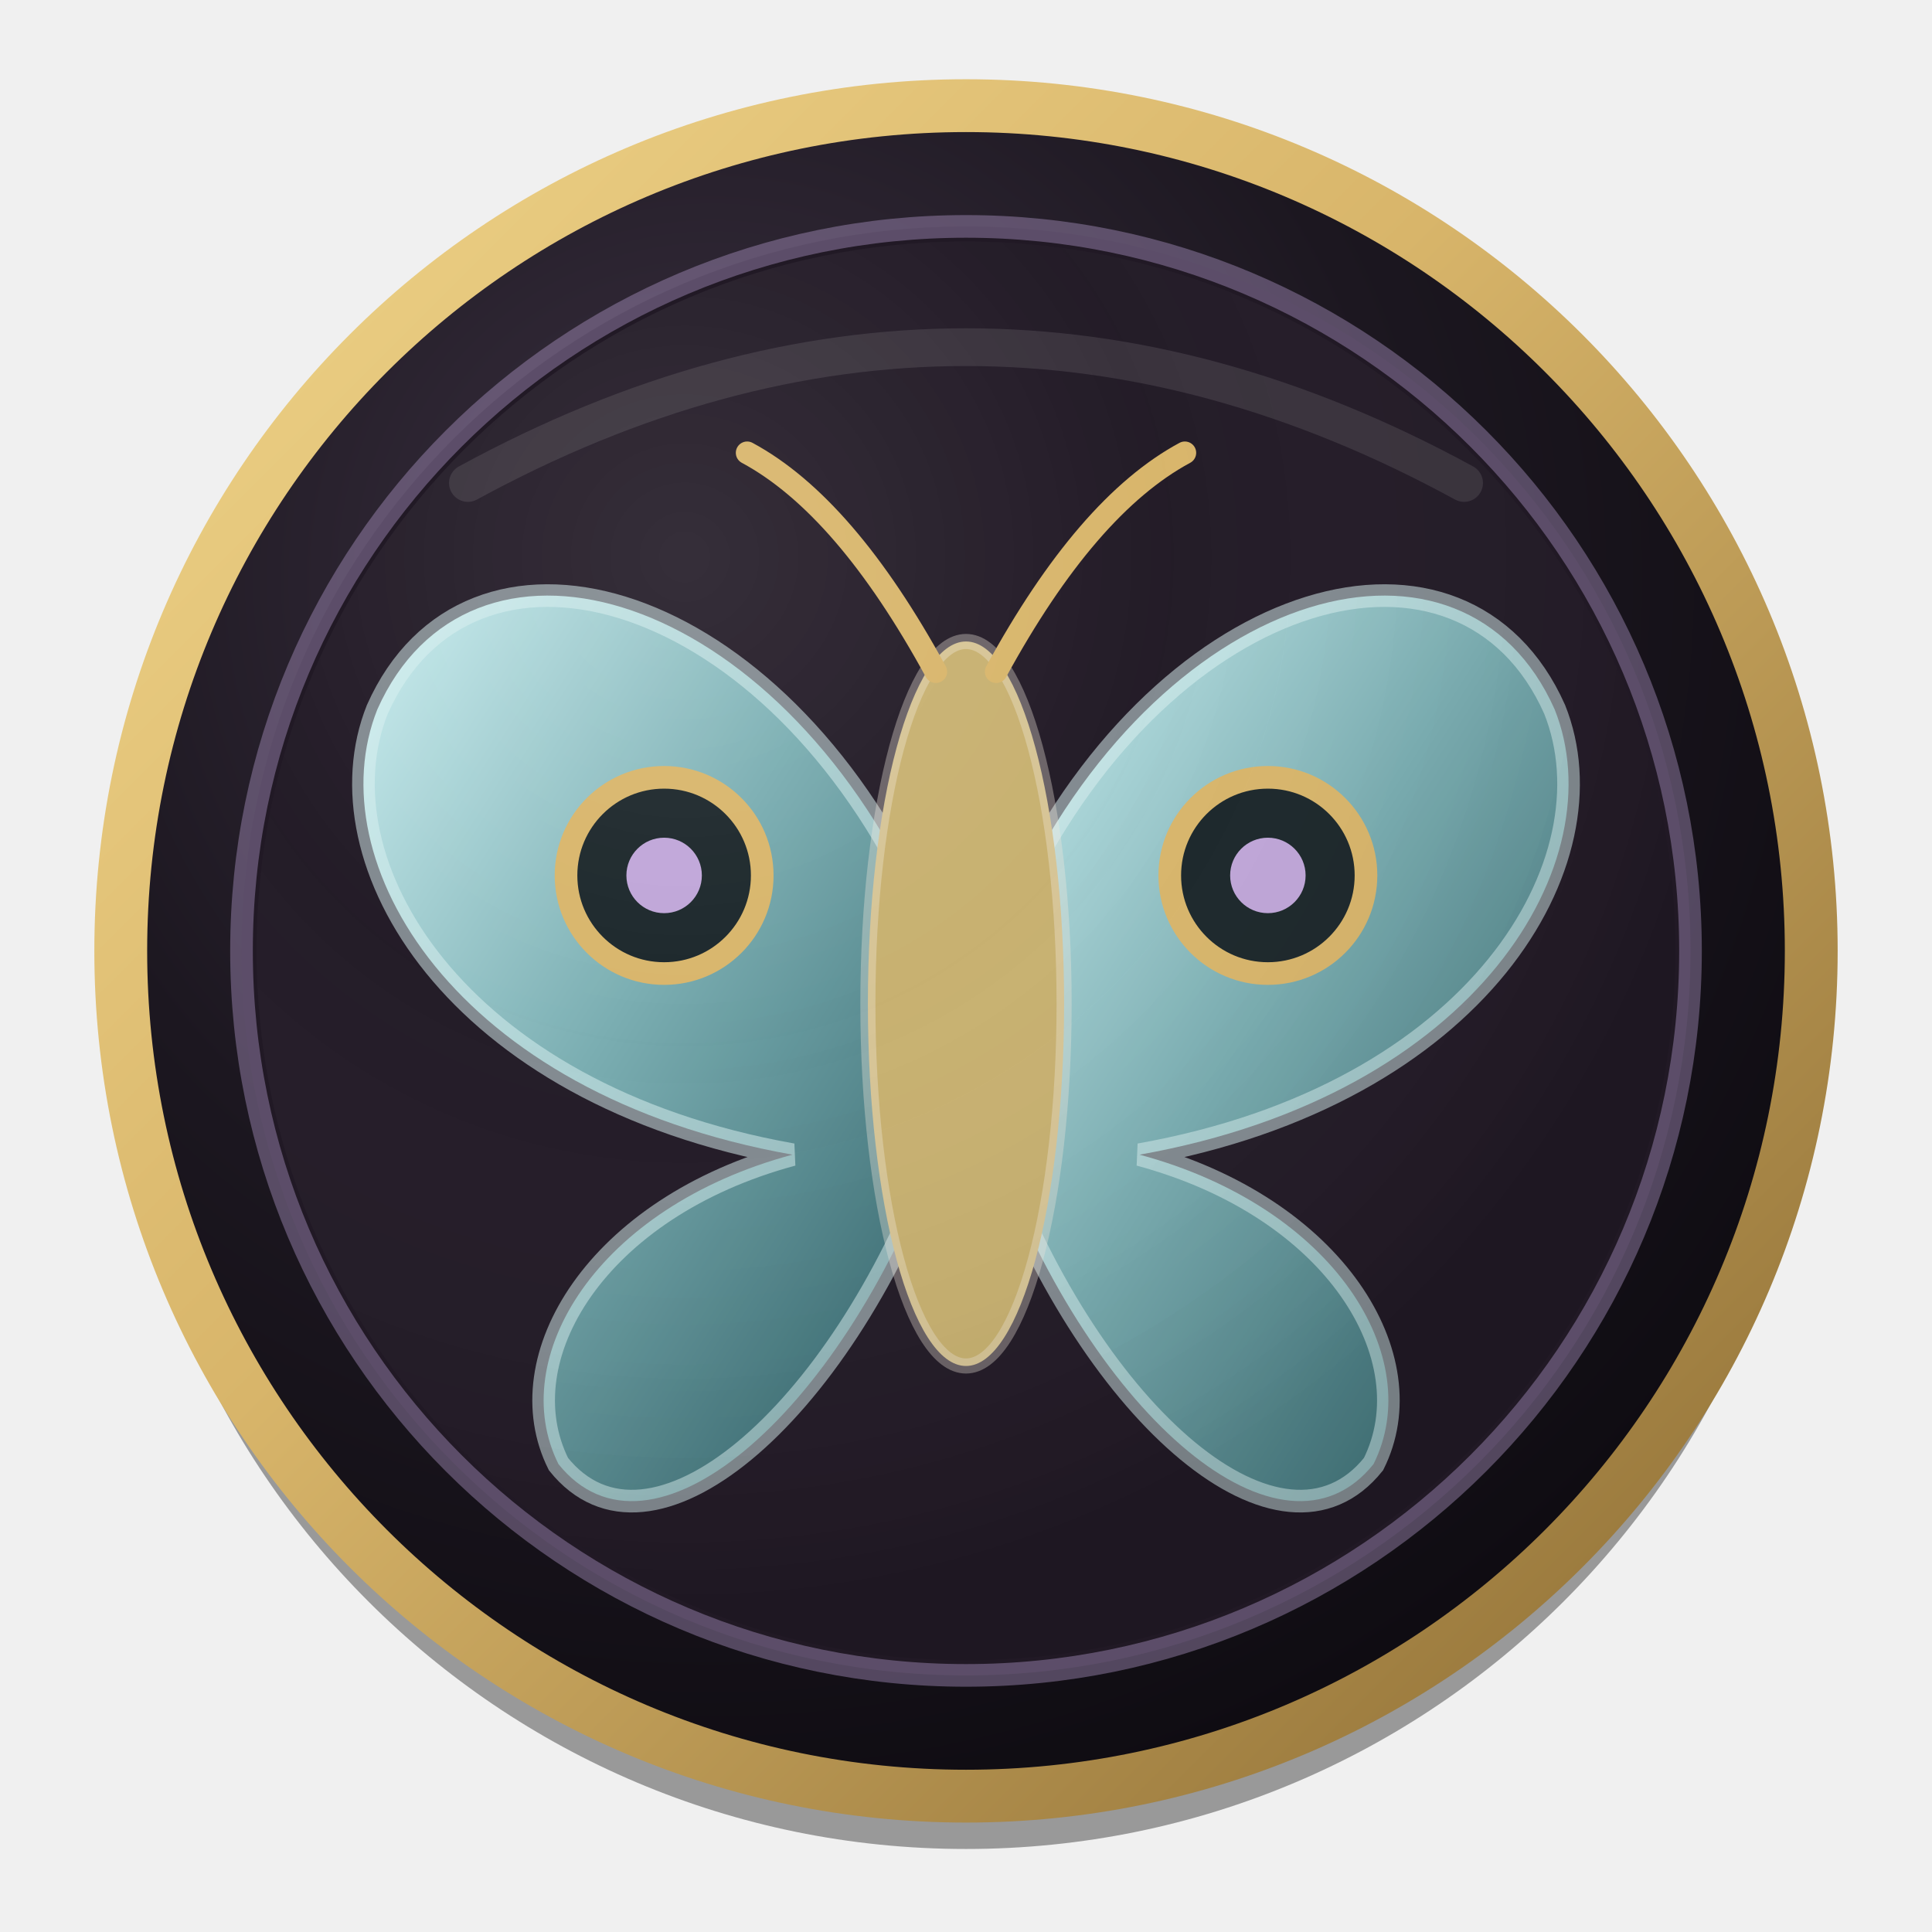
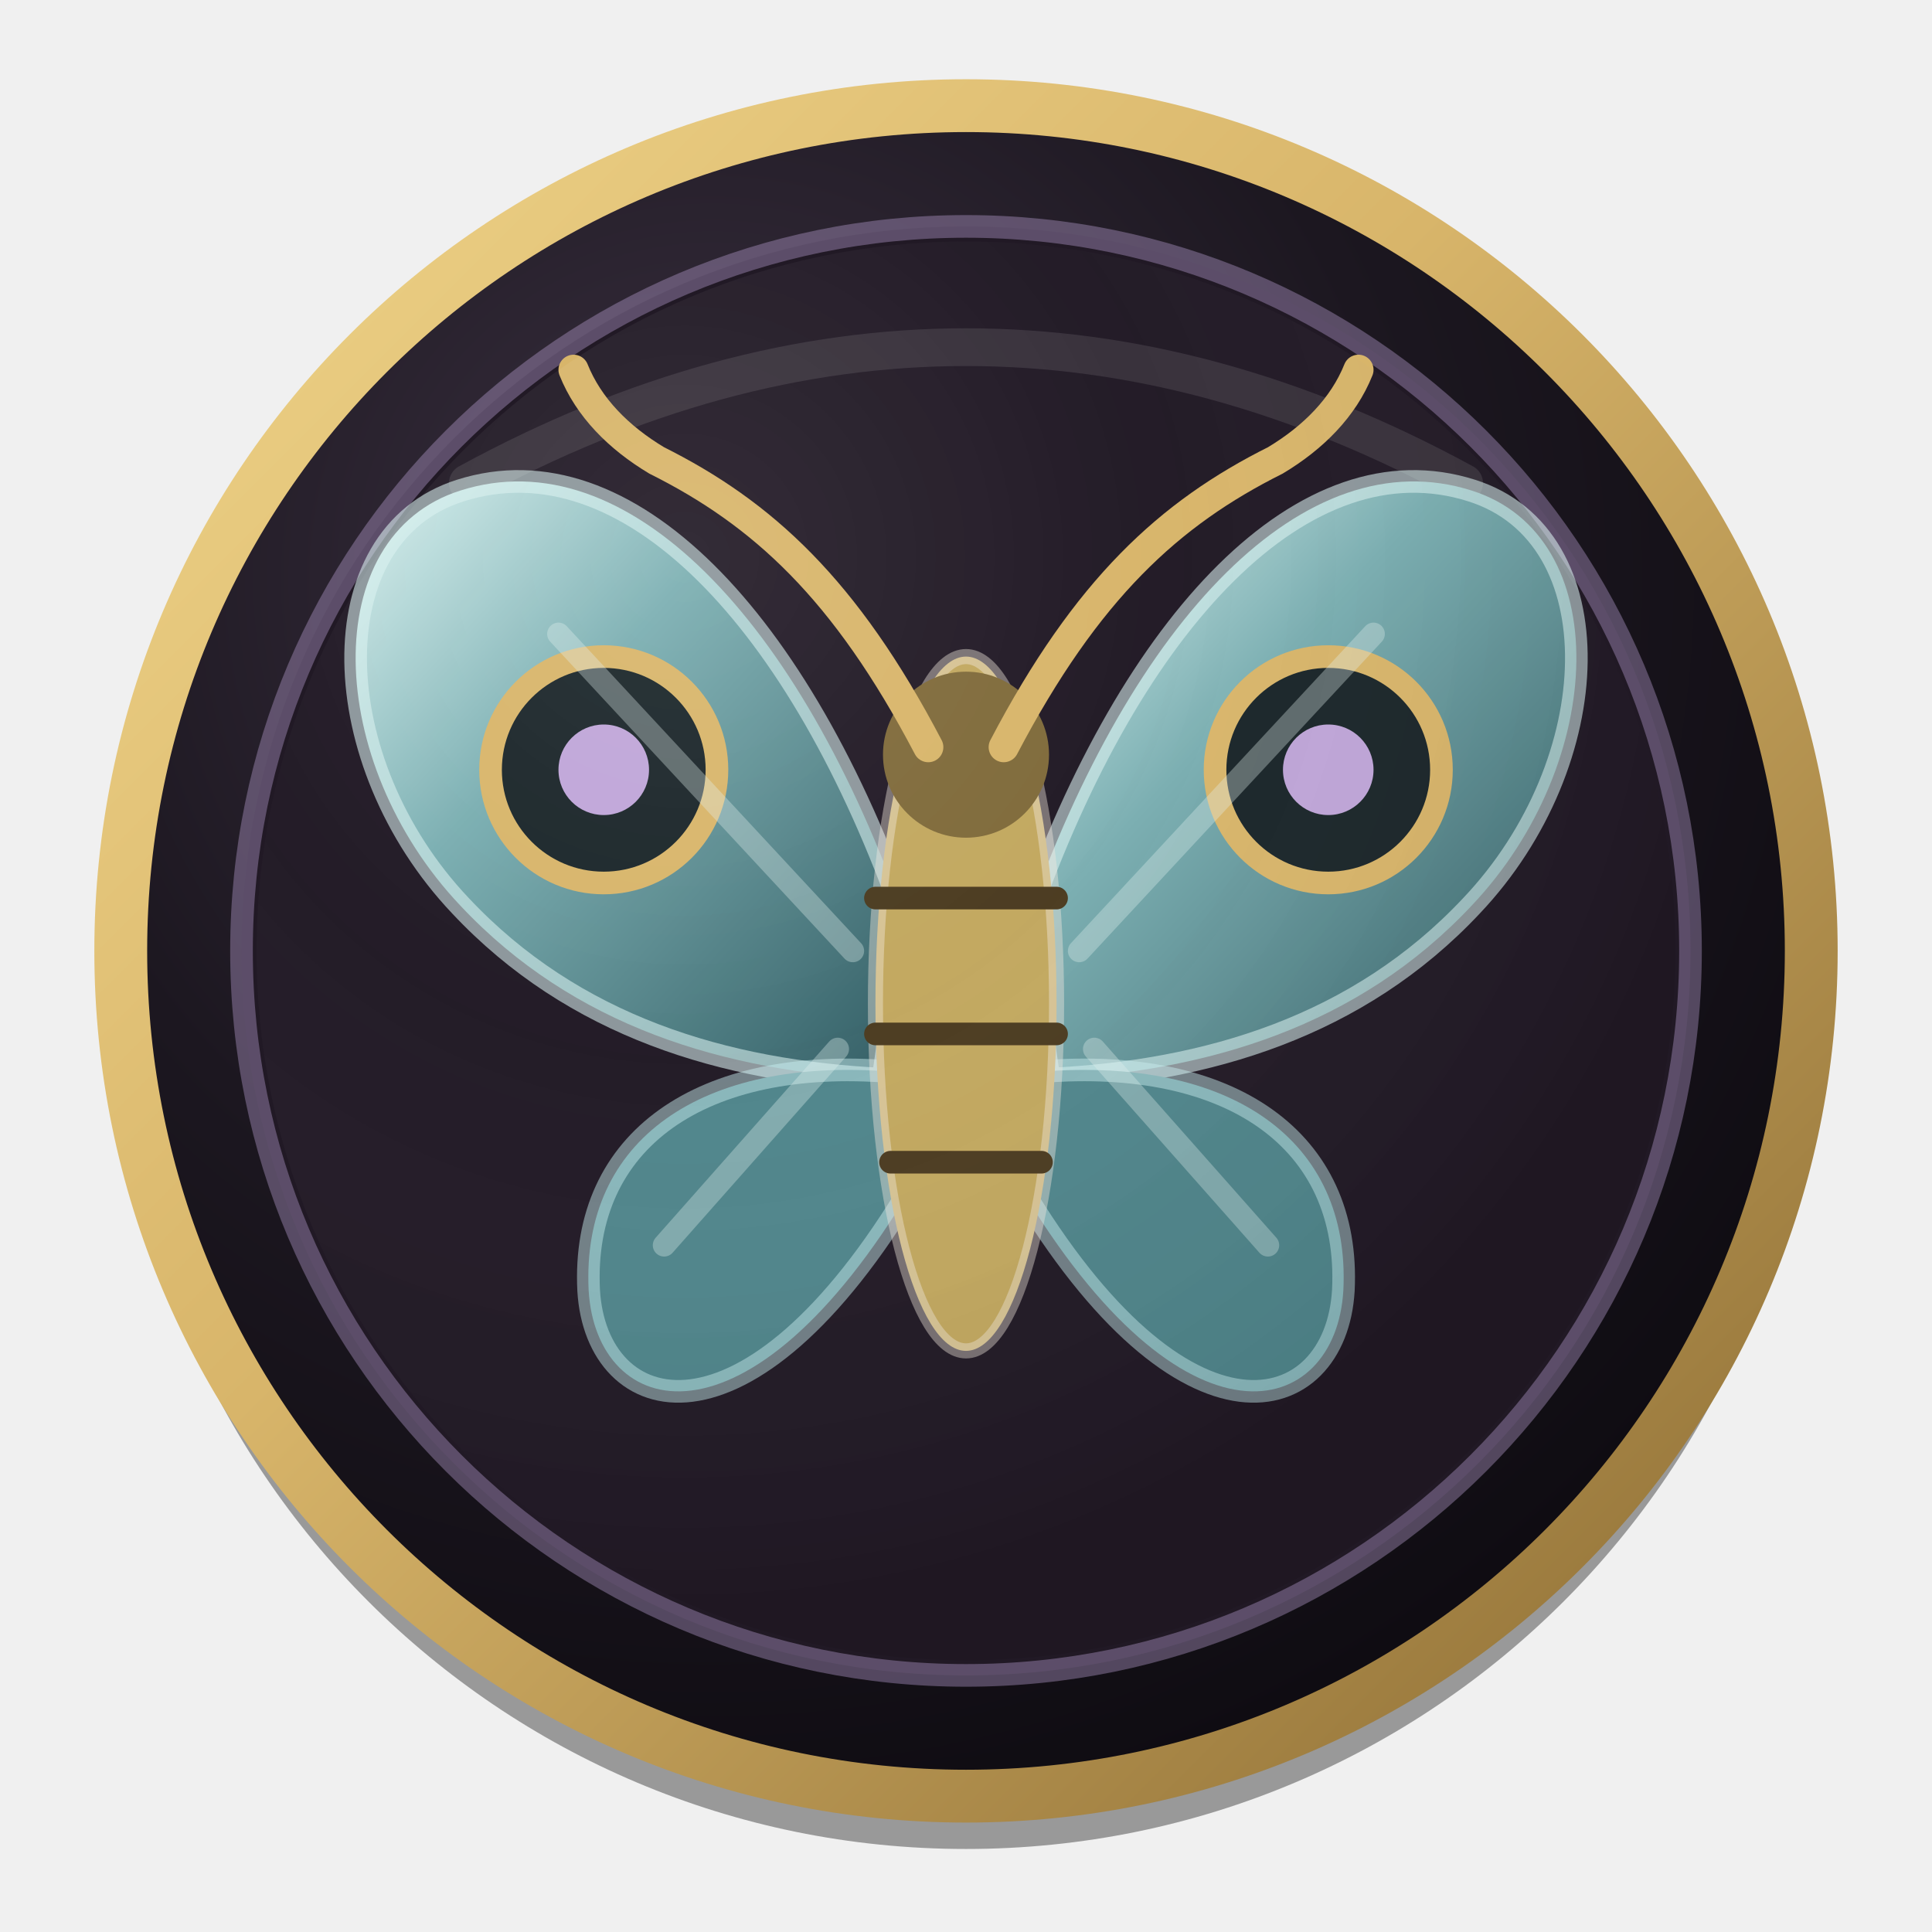
<svg xmlns="http://www.w3.org/2000/svg" width="256" height="256" viewBox="0 0 256 256">
  <defs>
    <radialGradient id="bezel" cx="35%" cy="28%" r="75%">
      <stop offset="0" stop-color="#3a3040" />
      <stop offset=".55" stop-color="#1c1720" />
      <stop offset="1" stop-color="#0f0c12" />
    </radialGradient>
    <linearGradient id="gold" x1="0" y1="0" x2="1" y2="1">
      <stop offset="0" stop-color="#f0d58a" />
      <stop offset=".42" stop-color="#d8b56a" />
      <stop offset="1" stop-color="#8b6b32" />
    </linearGradient>
    <radialGradient id="gloss" cx="30%" cy="22%" r="75%">
      <stop offset="0" stop-color="#ffffff" stop-opacity=".22" />
      <stop offset=".45" stop-color="#ffffff" stop-opacity=".03" />
      <stop offset="1" stop-color="#000000" stop-opacity=".2" />
    </radialGradient>
  </defs>
  <circle cx="128" cy="133" r="112" fill="#000" opacity=".36" />
  <circle cx="128" cy="126" r="112" fill="url(#bezel)" stroke="url(#gold)" stroke-width="7" />
  <circle cx="128" cy="126" r="96" fill="#211925" stroke="#bfa5d8" stroke-opacity=".38" stroke-width="3" />
  <path d="M62 64 Q128 28 194 64" fill="none" stroke="#fff" stroke-opacity=".10" stroke-width="5" stroke-linecap="round" />
  <defs>
    <linearGradient id="wing" x1="0" y1="0" x2="1" y2="1">
-       <stop offset="0" stop-color="#c9edef" />
-       <stop offset=".45" stop-color="#79adb1" />
-       <stop offset="1" stop-color="#2b5d64" />
+       <stop offset="0" stop-color="#d8f1ef" />
+       <stop offset=".38" stop-color="#7aaeb1" />
+       <stop offset="1" stop-color="#315c63" />
    </linearGradient>
  </defs>
-   <path d="M121 118 C101 77 62 67 50 94 C42 114 60 145 105 153 C79 160 67 180 74 194 C86 209 111 188 124 153 Z" fill="url(#wing)" stroke="#d9f1f0" stroke-opacity=".52" stroke-width="3" />
-   <path d="M135 118 C155 77 194 67 206 94 C214 114 196 145 151 153 C177 160 189 180 182 194 C170 209 145 188 132 153 Z" fill="url(#wing)" stroke="#d9f1f0" stroke-opacity=".52" stroke-width="3" />
-   <ellipse cx="128" cy="133" rx="13" ry="48" fill="#c7b06f" stroke="#f1e8dd" stroke-opacity=".35" stroke-width="2" />
-   <circle cx="88" cy="116" r="13" fill="#1a2529" stroke="#d8b56a" stroke-width="3" />
-   <circle cx="168" cy="116" r="13" fill="#1a2529" stroke="#d8b56a" stroke-width="3" />
-   <circle cx="88" cy="116" r="5" fill="#bfa5d8" />
-   <circle cx="168" cy="116" r="5" fill="#bfa5d8" />
-   <path d="M124 89 Q112 67 99 60 M132 89 Q144 67 157 60" fill="none" stroke="#d8b56a" stroke-width="3" stroke-linecap="round" />
-   <circle cx="128" cy="126" r="94" fill="url(#gloss)" opacity=".42" />
+   <path d="M120 122 C106 82 83 58 61 65 C42 71 43 101 61 120 C76 136 96 142 117 143 Z" fill="url(#wing)" stroke="#d9f1f0" stroke-opacity=".58" stroke-width="3" />
+   <path d="M136 122 C150 82 173 58 195 65 C214 71 213 101 195 120 C180 136 160 142 139 143 Z" fill="url(#wing)" stroke="#d9f1f0" stroke-opacity=".58" stroke-width="3" />
+   <path d="M118 142 C93 140 77 151 78 171 C79 188 99 194 121 157 Z" fill="#4f858b" stroke="#c9edef" stroke-opacity=".48" stroke-width="3" />
+   <path d="M138 142 C163 140 179 151 178 171 C177 188 157 194 135 157 Z" fill="#4f858b" stroke="#c9edef" stroke-opacity=".48" stroke-width="3" />
+   <circle cx="80" cy="102" r="15" fill="#1a2529" stroke="#d8b56a" stroke-width="3" />
+   <circle cx="176" cy="102" r="15" fill="#1a2529" stroke="#d8b56a" stroke-width="3" />
+   <circle cx="80" cy="102" r="6" fill="#bfa5d8" />
+   <circle cx="176" cy="102" r="6" fill="#bfa5d8" />
+   <path d="M113 126 L74 84 M143 126 L182 84 M111 139 L88 165 M145 139 L168 165" fill="none" stroke="#e2f1ef" stroke-opacity=".34" stroke-width="3" stroke-linecap="round" />
+   <ellipse cx="128" cy="133" rx="12" ry="46" fill="#c2a85f" stroke="#f1e8dd" stroke-opacity=".42" stroke-width="2" />
+   <circle cx="128" cy="100" r="11" fill="#7f6a3a" />
+   <path d="M123 99 C112 78 101 68 87 61 C82 58 78 54 76 49 M133 99 C144 78 155 68 169 61 C174 58 178 54 180 49" fill="none" stroke="#d8b56a" stroke-width="4" stroke-linecap="round" />
+   <path d="M116 119 H140 M116 137 H140 M118 154 H138" stroke="#4b3b20" stroke-width="3" stroke-linecap="round" />
+   <circle cx="128" cy="126" r="94" fill="url(#gloss)" opacity=".38" />
</svg>
